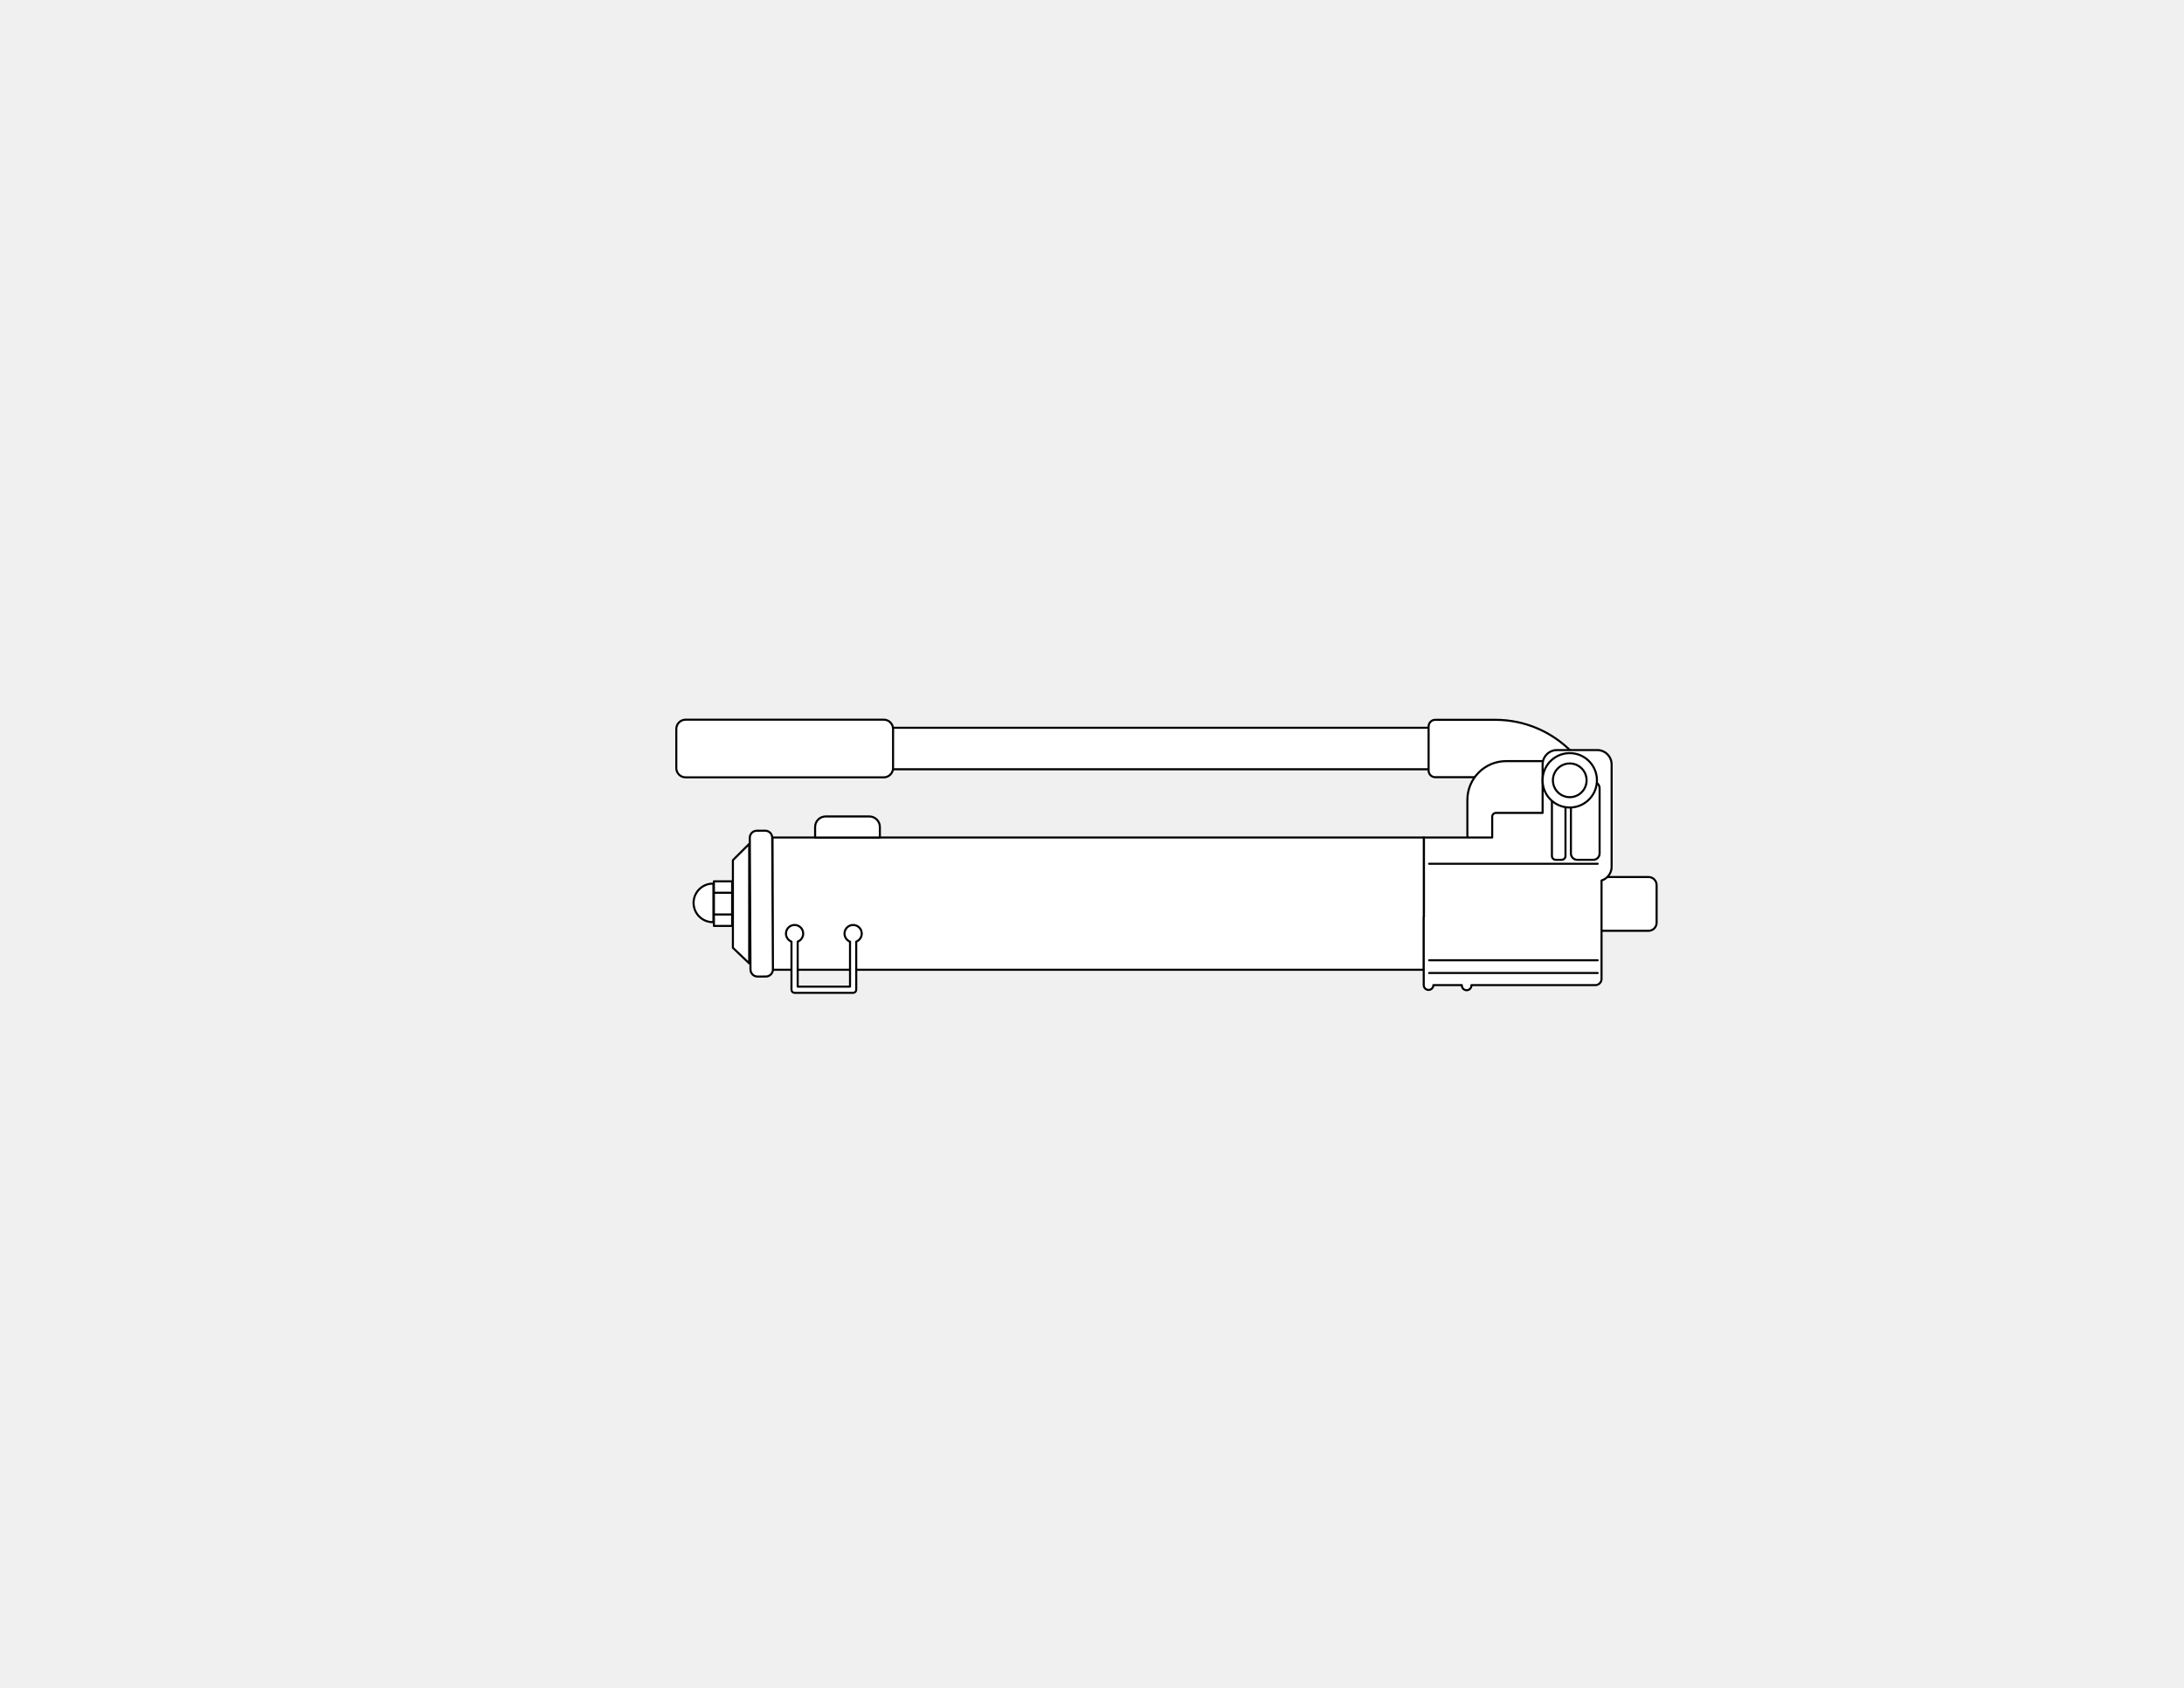
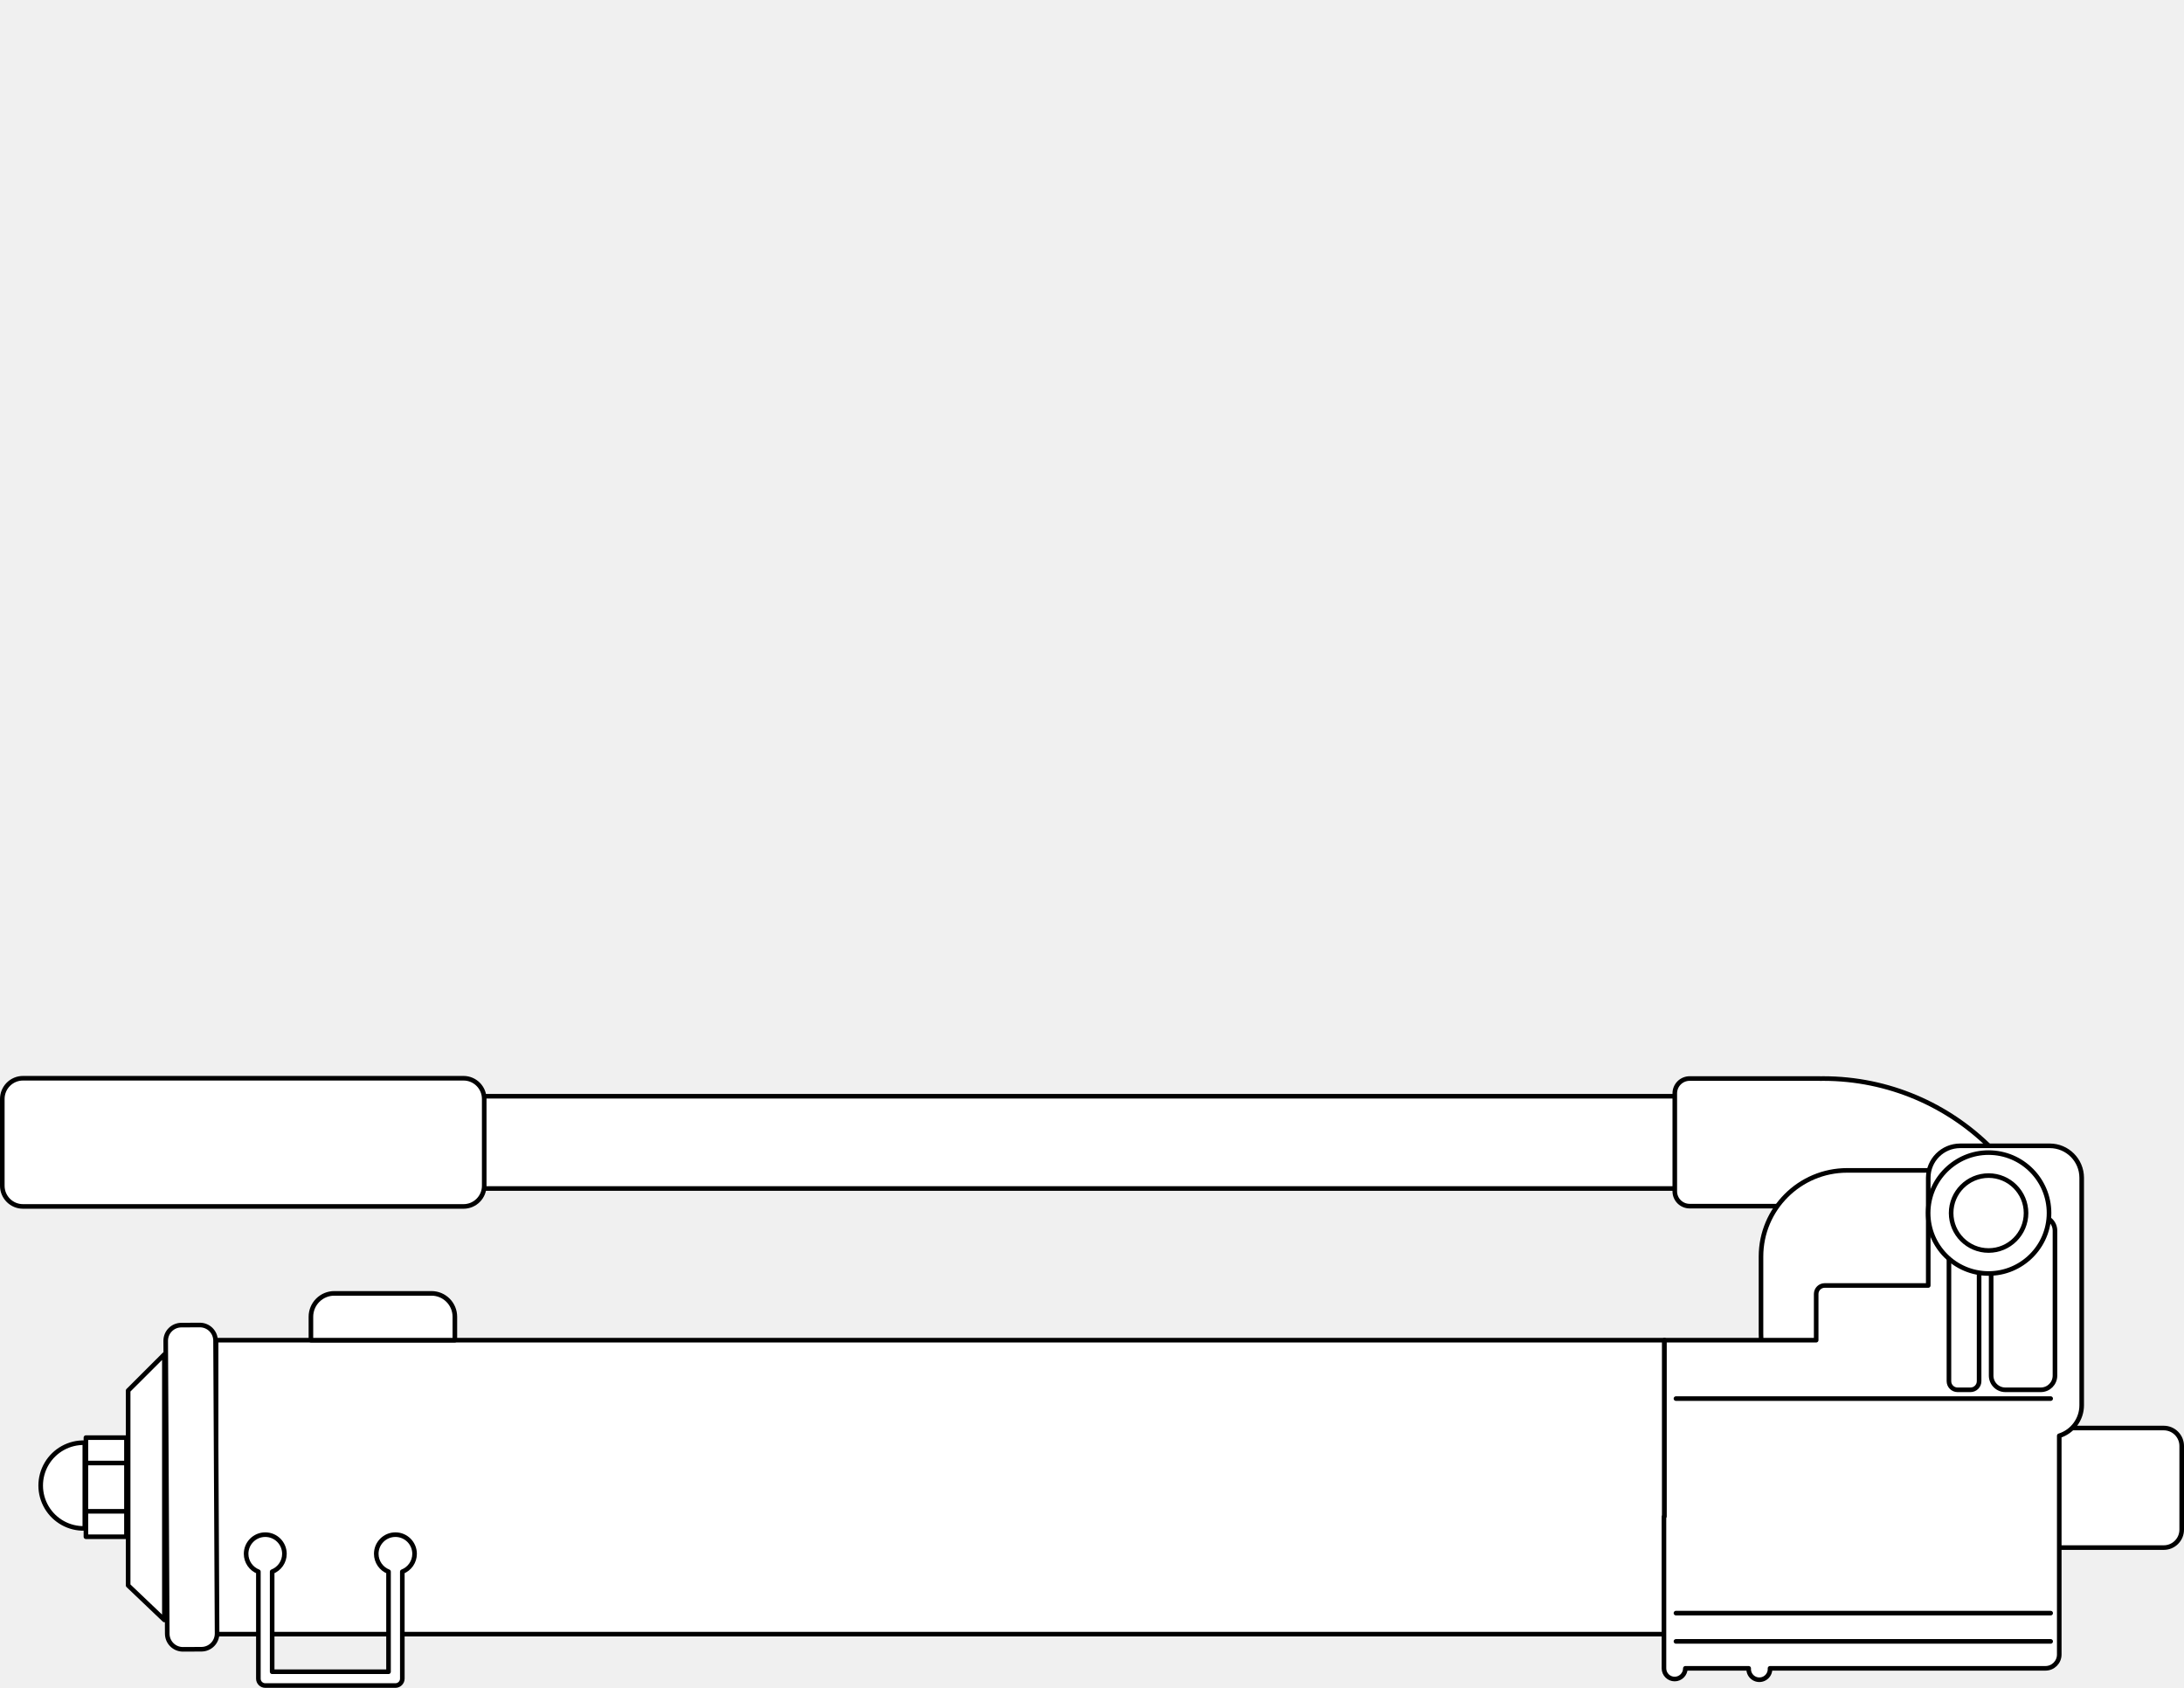
- <svg xmlns="http://www.w3.org/2000/svg" xmlns:ns1="http://schemas.microsoft.com/visio/2003/SVGExtensions/" width="11in" height="8.5in" viewBox="0 0 792 612" xml:space="preserve" color-interpolation-filters="sRGB" class="st5">
+ <svg xmlns="http://www.w3.org/2000/svg" xmlns:ns1="http://schemas.microsoft.com/visio/2003/SVGExtensions/" width="11in" height="8.5in" viewBox="0 0 792 612" xml:space="preserve" color-interpolation-filters="sRGB" class="st5" version="1.1" id="svg26">
+   <defs id="defs26" />
  <ns1:documentProperties ns1:langID="1033" ns1:viewMarkup="false">
    <ns1:userDefs>
      <ns1:ud ns1:nameU="msvNoAutoConnect" ns1:val="VT0(0):26" />
    </ns1:userDefs>
  </ns1:documentProperties>
-   <style type="text/css">
+   <style type="text/css" id="style1">
	
		.st1 {fill:#ffffff;stroke:#000000;stroke-linecap:round;stroke-linejoin:round;stroke-width:0.75}
		.st2 {fill:#ffffff}
		.st3 {stroke:#000000;stroke-linecap:round;stroke-linejoin:round;stroke-width:0.75}
		.st4 {fill:none;stroke:#000000;stroke-linecap:round;stroke-linejoin:round;stroke-width:0.75}
		.st5 {fill:none;fill-rule:evenodd;font-size:12px;overflow:visible;stroke-linecap:square;stroke-miterlimit:3}
	
	</style>
-   <g ns1:mID="0" ns1:index="1" ns1:groupContext="foregroundPage">
+   <g ns1:mID="0" ns1:index="1" ns1:groupContext="foregroundPage" id="g26" transform="matrix(2.223158,0,0,2.223158,-544.3958,-189.1705)">
    <ns1:pageProperties ns1:drawingScale="1" ns1:pageScale="1" ns1:drawingUnits="19" ns1:shadowOffsetX="9" ns1:shadowOffsetY="-9" />
    <ns1:layer ns1:index="0" ns1:visibility="hidden" ns1:print="false" ns1:snap="false" ns1:glue="false" />
    <ns1:layer ns1:name="Connector" ns1:index="1" />
-     <g id="group1082-1" transform="translate(581.063,-301.781) scale(-1,1)" ns1:mID="1082" ns1:groupContext="group">
+     <g id="group1082-1" transform="matrix(-1,0,0,1,581.063,-301.781)" ns1:mID="1082" ns1:groupContext="group">
      <g id="shape1079-2" ns1:mID="1079" ns1:groupContext="shape" transform="translate(59.0625,-31.2891)">
        <ns1:userDefs>
          <ns1:ud ns1:nameU="visVersion" ns1:val="VT0(15):26" />
        </ns1:userDefs>
-         <rect x="0" y="596.953" width="200.25" height="15.047" class="st1" />
+         <rect x="0" y="596.953" width="200.25" height="15.047" class="st1" id="rect3" />
      </g>
      <g id="shape1080-4" ns1:mID="1080" ns1:groupContext="shape" transform="translate(257.203,-28.3594)">
        <ns1:userDefs>
          <ns1:ud ns1:nameU="CTypeTopLeftSnip" ns1:prompt="" ns1:val="VT0(0):5" />
          <ns1:ud ns1:nameU="CTypeTopRightSnip" ns1:prompt="" ns1:val="VT0(0):5" />
          <ns1:ud ns1:nameU="CTypeBotLeftSnip" ns1:prompt="" ns1:val="VT0(0):5" />
          <ns1:ud ns1:nameU="CTypeBotRightSnip" ns1:prompt="" ns1:val="VT0(0):5" />
          <ns1:ud ns1:nameU="CornerLockHoriz" ns1:prompt="" ns1:val="VT0(1):5" />
          <ns1:ud ns1:nameU="CornerLockVert" ns1:prompt="" ns1:val="VT0(1):5" />
          <ns1:ud ns1:nameU="CornerLockDiag" ns1:prompt="" ns1:val="VT0(0):5" />
          <ns1:ud ns1:nameU="TopLeftOffset" ns1:prompt="" ns1:val="VT0(0.15):1" />
          <ns1:ud ns1:nameU="TopRightOffset" ns1:prompt="" ns1:val="VT0(0.15):1" />
          <ns1:ud ns1:nameU="BotLeftOffset" ns1:prompt="" ns1:val="VT0(0.15):1" />
          <ns1:ud ns1:nameU="BotRightOffset" ns1:prompt="" ns1:val="VT0(0.15):1" />
          <ns1:ud ns1:nameU="visVersion" ns1:prompt="" ns1:val="VT0(15):26" />
          <ns1:ud ns1:nameU="TopLeftOffset" ns1:prompt="" ns1:val="VT0(0.046874999999996):1" />
          <ns1:ud ns1:nameU="TopRightOffset" ns1:prompt="" ns1:val="VT0(0.046874999999996):1" />
          <ns1:ud ns1:nameU="BotLeftOffset" ns1:prompt="" ns1:val="VT0(0.046874999999996):1" />
          <ns1:ud ns1:nameU="BotRightOffset" ns1:prompt="" ns1:val="VT0(0.046874999999996):1" />
        </ns1:userDefs>
-         <path d="M3.37 612 L75.23 612 A3.375 3.375 -180 0 0 78.61 608.63 L78.61 594.47 A3.375 3.375 -180 0 0 75.23         591.09 L3.37 591.09 A3.375 3.375 -180 0 0 -0 594.47 L0 608.63 A3.375 3.375 -180 0 0 3.37 612         Z" class="st1" />
+         <path d="m 3.37,612 h 71.86 a 3.375,3.375 -180 0 0 3.38,-3.37 v -14.16 a 3.375,3.375 -180 0 0 -3.38,-3.38 H 3.37 A 3.375,3.375 -180 0 0 0,594.47 v 14.16 A 3.375,3.375 -180 0 0 3.37,612 Z" class="st1" id="path4" />
      </g>
      <g id="shape1081-6" ns1:mID="1081" ns1:groupContext="shape">
-         <path d="M41.23 562.78 L39.3 562.78 L39.3 562.79 A10.406 10.406 -180 0 0 38.81 562.78 A38.812 38.812 -180 0 0         0 601.59 A10.406 10.406 -180 1 0 20.81 601.59 A18 18 0 0 1 38.81 583.59 A10.406 10.406 -180 0 0         39.3 583.58 L39.3 583.59 L41.23 583.59 L58.57 583.59 L60.58 583.59 A2.419 2.419 -180 0 0 63 581.18         L63 565.2 A2.419 2.419 -180 0 0 60.58 562.78 L58.57 562.78 L41.23 562.78 Z" class="st1" />
-       </g>
-     </g>
-     <g id="shape1084-8" ns1:mID="1084" ns1:groupContext="shape" transform="translate(600.75,-274.5) scale(-1,1)">
+         <path d="M 41.23,562.78 H 39.3 v 0.01 A 10.406,10.406 -180 0 0 38.81,562.78 38.812,38.812 -180 0 0 0,601.59 a 10.406,10.406 -180 1 0 20.81,0 18,18 0 0 1 18,-18 10.406,10.406 -180 0 0 0.49,-0.01 v 0.01 h 1.93 17.34 2.01 A 2.419,2.419 -180 0 0 63,581.18 V 565.2 a 2.419,2.419 -180 0 0 -2.42,-2.42 h -2.01 z" class="st1" id="path5" />
+       </g>
+     </g>
+     <g id="shape1084-8" ns1:mID="1084" ns1:groupContext="shape" transform="matrix(-1,0,0,1,600.75,-274.5)">
      <ns1:userDefs>
        <ns1:ud ns1:nameU="CTypeTopLeftSnip" ns1:prompt="" ns1:val="VT0(0):5" />
        <ns1:ud ns1:nameU="CTypeTopRightSnip" ns1:prompt="" ns1:val="VT0(0):5" />
        <ns1:ud ns1:nameU="CTypeBotLeftSnip" ns1:prompt="" ns1:val="VT0(0):5" />
        <ns1:ud ns1:nameU="CTypeBotRightSnip" ns1:prompt="" ns1:val="VT0(0):5" />
        <ns1:ud ns1:nameU="CornerLockHoriz" ns1:prompt="" ns1:val="VT0(1):5" />
        <ns1:ud ns1:nameU="CornerLockVert" ns1:prompt="" ns1:val="VT0(1):5" />
        <ns1:ud ns1:nameU="CornerLockDiag" ns1:prompt="" ns1:val="VT0(0):5" />
        <ns1:ud ns1:nameU="TopLeftOffset" ns1:prompt="" ns1:val="VT0(0.15):1" />
        <ns1:ud ns1:nameU="TopRightOffset" ns1:prompt="" ns1:val="VT0(0.15):1" />
        <ns1:ud ns1:nameU="BotLeftOffset" ns1:prompt="" ns1:val="VT0(0.15):1" />
        <ns1:ud ns1:nameU="BotRightOffset" ns1:prompt="" ns1:val="VT0(0.15):1" />
        <ns1:ud ns1:nameU="visVersion" ns1:prompt="" ns1:val="VT0(15):26" />
        <ns1:ud ns1:nameU="TopLeftOffset" ns1:prompt="" ns1:val="VT0(0.040625):1" />
        <ns1:ud ns1:nameU="TopRightOffset" ns1:prompt="" ns1:val="VT0(0.040625):1" />
        <ns1:ud ns1:nameU="BotLeftOffset" ns1:prompt="" ns1:val="VT0(0.040625):1" />
        <ns1:ud ns1:nameU="BotRightOffset" ns1:prompt="" ns1:val="VT0(0.040625):1" />
      </ns1:userDefs>
-       <path d="M2.92 612 L26.32 612 A2.925 2.925 -180 0 0 29.25 609.07 L29.25 595.42 A2.925 2.925 -180 0 0 26.32 592.5        L2.93 592.5 A2.925 2.925 -180 0 0 -0 595.43 L0 609.08 A2.925 2.925 -180 0 0 2.93 612 Z" class="st1" />
+       <path d="m 2.92,612 h 23.4 a 2.925,2.925 -180 0 0 2.93,-2.93 V 595.42 A 2.925,2.925 -180 0 0 26.32,592.5 H 2.93 A 2.925,2.925 -180 0 0 0,595.43 v 13.65 A 2.925,2.925 -180 0 0 2.93,612 Z" class="st1" id="path6" />
    </g>
    <g id="shape1085-10" ns1:mID="1085" ns1:groupContext="shape" transform="translate(532.125,-295.312)">
      <ns1:userDefs>
        <ns1:ud ns1:nameU="CTypeTopLeftSnip" ns1:prompt="" ns1:val="VT0(0):5" />
        <ns1:ud ns1:nameU="CTypeTopRightSnip" ns1:prompt="" ns1:val="VT0(0):5" />
        <ns1:ud ns1:nameU="CTypeBotLeftSnip" ns1:prompt="" ns1:val="VT0(0):5" />
        <ns1:ud ns1:nameU="CTypeBotRightSnip" ns1:prompt="" ns1:val="VT0(0):5" />
        <ns1:ud ns1:nameU="CornerLockHoriz" ns1:prompt="" ns1:val="VT0(1):5" />
        <ns1:ud ns1:nameU="CornerLockVert" ns1:prompt="" ns1:val="VT0(1):5" />
        <ns1:ud ns1:nameU="CornerLockDiag" ns1:prompt="" ns1:val="VT0(0):5" />
        <ns1:ud ns1:nameU="TopLeftOffset" ns1:prompt="" ns1:val="VT0(0.15):1" />
        <ns1:ud ns1:nameU="TopRightOffset" ns1:prompt="" ns1:val="VT0(0.15):1" />
        <ns1:ud ns1:nameU="BotLeftOffset" ns1:prompt="" ns1:val="VT0(0.15):1" />
        <ns1:ud ns1:nameU="BotRightOffset" ns1:prompt="" ns1:val="VT0(0.15):1" />
        <ns1:ud ns1:nameU="visVersion" ns1:prompt="" ns1:val="VT0(15):26" />
        <ns1:ud ns1:nameU="TopLeftOffset" ns1:prompt="" ns1:val="VT0(0.1953125):1" />
        <ns1:ud ns1:nameU="TopRightOffset" ns1:prompt="" ns1:val="VT0(0.1953125):1" />
        <ns1:ud ns1:nameU="BotLeftOffset" ns1:prompt="" ns1:val="VT0(0.1953125):1" />
        <ns1:ud ns1:nameU="BotRightOffset" ns1:prompt="" ns1:val="VT0(0.1953125):1" />
      </ns1:userDefs>
-       <path d="M14.06 612 L29.81 612 A14.062 14.062 -180 0 0 43.87 597.94 L43.87 585.35 A14.062 14.062 -180 0 0 29.81 571.29        L14.06 571.29 A14.062 14.062 -180 0 0 -0 585.35 L0 597.94 A14.062 14.062 -180 0 0 14.06 612 Z" class="st1" />
-     </g>
-     <g id="group1061-12" transform="translate(584.437,-252) scale(-1,1)" ns1:mID="1061" ns1:groupContext="group">
+       <path d="M 14.06,612 H 29.81 A 14.062,14.062 -180 0 0 43.87,597.94 V 585.35 A 14.062,14.062 -180 0 0 29.81,571.29 H 14.06 A 14.062,14.062 -180 0 0 0,585.35 v 12.59 A 14.062,14.062 -180 0 0 14.06,612 Z" class="st1" id="path7" />
+     </g>
+     <g id="group1061-12" transform="matrix(-1,0,0,1,584.437,-252)" ns1:mID="1061" ns1:groupContext="group">
      <g id="shape1004-13" ns1:mID="1004" ns1:groupContext="shape" transform="translate(68.0624,-8.3781)">
-         <rect x="0" y="564.047" width="236.25" height="47.953" class="st1" />
+         <rect x="0" y="564.047" width="236.25" height="47.953" class="st1" id="rect9" />
      </g>
      <g id="shape1009-15" ns1:mID="1009" ns1:groupContext="shape" transform="translate(312.75,-10.6984)">
-         <path d="M5.91 574.59 L5.91 606.37 L0 612 L0 568.69 L5.91 574.59 Z" class="st1" />
+         <path d="m 5.91,574.59 v 31.78 L 0,612 v -43.31 z" class="st1" id="path10" />
      </g>
      <g id="shape1018-17" ns1:mID="1018" ns1:groupContext="shape" transform="translate(318.937,-24.2687)">
-         <path d="M6.79 596.66 A6.993 6.993 0 1 1 6.79 610.64 L6.79 596.66 ZM0 612 L6.61 612 L6.61 595.83 L0 595.83 L0         612 Z" class="st2" />
-         <path d="M6.79 596.66 A6.993 6.993 0 1 1 6.79 610.64 L6.79 596.66" class="st3" />
-         <path d="M6.61 599.98 L0 599.98" class="st3" />
-         <path d="M6.61 607.85 L0 607.85" class="st3" />
-         <path d="M0 612 L6.61 612 L6.61 595.83 L0 595.83 L0 612" class="st3" />
-       </g>
-       <g id="shape1019-23" ns1:mID="1019" ns1:groupContext="shape" transform="translate(916.407,556.389) rotate(90.3)">
+         <path d="m 6.79,596.66 a 6.993,6.993 0 1 1 0,13.98 z M 0,612 H 6.61 V 595.83 H 0 Z" class="st2" id="path11" />
+         <path d="m 6.79,596.66 a 6.993,6.993 0 1 1 0,13.98 v -13.98" class="st3" id="path12" />
+         <path d="M 6.61,599.98 H 0" class="st3" id="path13" />
+         <path d="M 6.61,607.85 H 0" class="st3" id="path14" />
+         <path d="M 0,612 H 6.61 V 595.83 H 0 V 612" class="st3" id="path15" />
+       </g>
+       <g id="shape1019-23" ns1:mID="1019" ns1:groupContext="shape" transform="rotate(90.3,181.4618,734.0051)">
        <ns1:userDefs>
          <ns1:ud ns1:nameU="CTypeTopLeftSnip" ns1:prompt="" ns1:val="VT0(0):5" />
          <ns1:ud ns1:nameU="CTypeTopRightSnip" ns1:prompt="" ns1:val="VT0(1):5" />
          <ns1:ud ns1:nameU="CTypeBotLeftSnip" ns1:prompt="" ns1:val="VT0(1):5" />
          <ns1:ud ns1:nameU="CTypeBotRightSnip" ns1:prompt="" ns1:val="VT0(0):5" />
          <ns1:ud ns1:nameU="CornerLockHoriz" ns1:prompt="" ns1:val="VT0(0):5" />
          <ns1:ud ns1:nameU="CornerLockVert" ns1:prompt="" ns1:val="VT0(0):5" />
          <ns1:ud ns1:nameU="CornerLockDiag" ns1:prompt="" ns1:val="VT0(0):5" />
          <ns1:ud ns1:nameU="TopLeftOffset" ns1:prompt="" ns1:val="VT0(0.15):1" />
          <ns1:ud ns1:nameU="TopRightOffset" ns1:prompt="" ns1:val="VT0(0.15):1" />
          <ns1:ud ns1:nameU="BotLeftOffset" ns1:prompt="" ns1:val="VT0(0.15):1" />
          <ns1:ud ns1:nameU="BotRightOffset" ns1:prompt="" ns1:val="VT0(0.15):1" />
          <ns1:ud ns1:nameU="visVersion" ns1:prompt="" ns1:val="VT0(15):26" />
          <ns1:ud ns1:nameU="CTypeTopRightSnip" ns1:prompt="" ns1:val="VT0(0):5" />
          <ns1:ud ns1:nameU="CTypeBotLeftSnip" ns1:prompt="" ns1:val="VT0(0):5" />
          <ns1:ud ns1:nameU="CornerLockHoriz" ns1:prompt="" ns1:val="VT0(1):5" />
          <ns1:ud ns1:nameU="CornerLockVert" ns1:prompt="" ns1:val="VT0(1):5" />
          <ns1:ud ns1:nameU="TopLeftOffset" ns1:prompt="" ns1:val="VT0(0.035503468810004):1" />
          <ns1:ud ns1:nameU="TopRightOffset" ns1:prompt="" ns1:val="VT0(0.035503468810004):1" />
          <ns1:ud ns1:nameU="BotLeftOffset" ns1:prompt="" ns1:val="VT0(0.035503468810004):1" />
          <ns1:ud ns1:nameU="BotRightOffset" ns1:prompt="" ns1:val="VT0(0.035503468810004):1" />
        </ns1:userDefs>
-         <path d="M2.56 612 L50.32 612 A2.556 2.556 -180 0 0 52.88 609.44 L52.88 606.42 A2.556 2.556 -180 0 0 50.32         603.87 L2.56 603.87 A2.556 2.556 -180 0 0 0 606.42 L0 609.44 A2.556 2.556 -180 0 0 2.56 612         Z" class="st1" />
+         <path d="m 2.56,612 h 47.76 a 2.556,2.556 -180 0 0 2.56,-2.56 v -3.02 a 2.556,2.556 -180 0 0 -2.56,-2.55 H 2.56 A 2.556,2.556 -180 0 0 0,606.42 v 3.02 A 2.556,2.556 -180 0 0 2.56,612 Z" class="st1" id="path16" />
      </g>
      <g id="shape1020-25" ns1:mID="1020" ns1:groupContext="shape" transform="translate(265.366,-56.3312)">
        <ns1:userDefs>
          <ns1:ud ns1:nameU="CTypeTopLeftSnip" ns1:prompt="" ns1:val="VT0(0):5" />
          <ns1:ud ns1:nameU="CTypeTopRightSnip" ns1:prompt="" ns1:val="VT0(1):5" />
          <ns1:ud ns1:nameU="CTypeBotLeftSnip" ns1:prompt="" ns1:val="VT0(1):5" />
          <ns1:ud ns1:nameU="CTypeBotRightSnip" ns1:prompt="" ns1:val="VT0(0):5" />
          <ns1:ud ns1:nameU="CornerLockHoriz" ns1:prompt="" ns1:val="VT0(0):5" />
          <ns1:ud ns1:nameU="CornerLockVert" ns1:prompt="" ns1:val="VT0(0):5" />
          <ns1:ud ns1:nameU="CornerLockDiag" ns1:prompt="" ns1:val="VT0(0):5" />
          <ns1:ud ns1:nameU="TopLeftOffset" ns1:prompt="" ns1:val="VT0(0.15):1" />
          <ns1:ud ns1:nameU="TopRightOffset" ns1:prompt="" ns1:val="VT0(0.15):1" />
          <ns1:ud ns1:nameU="BotLeftOffset" ns1:prompt="" ns1:val="VT0(0.15):1" />
          <ns1:ud ns1:nameU="BotRightOffset" ns1:prompt="" ns1:val="VT0(0.15):1" />
          <ns1:ud ns1:nameU="visVersion" ns1:prompt="" ns1:val="VT0(15):26" />
          <ns1:ud ns1:nameU="CTypeTopRightSnip" ns1:prompt="" ns1:val="VT0(0):5" />
          <ns1:ud ns1:nameU="CornerLockHoriz" ns1:prompt="" ns1:val="VT0(1):5" />
          <ns1:ud ns1:nameU="TopLeftOffset" ns1:prompt="" ns1:val="VT0(0.052960855651161):1" />
          <ns1:ud ns1:nameU="TopRightOffset" ns1:prompt="" ns1:val="VT0(0.052960855651161):1" />
          <ns1:ud ns1:nameU="BotLeftOffset" ns1:prompt="" ns1:val="VT0(0):1" />
          <ns1:ud ns1:nameU="BotRightOffset" ns1:prompt="" ns1:val="VT0(0):1" />
        </ns1:userDefs>
-         <path d="M0 612 L23.48 612 L23.48 608.19 A3.813 3.813 -180 0 0 19.67 604.37 L3.81 604.37 A3.813 3.813 -180         0 0 0 608.19 L0 612 Z" class="st1" />
-       </g>
-       <g id="shape1028-27" ns1:mID="1028" ns1:groupContext="shape" transform="translate(271.937,0)">
-         <path d="M25.48 593.43 A3.125 3.125 -180 0 0 27.48 590.52 A3.125 3.125 -180 0 0 21.23 590.51 A3.125 3.125         -180 0 0 23.23 593.43 L23.23 609.75 L4.25 609.75 L4.25 593.43 A3.125 3.125 -180 0 0 6.25 590.52         A3.125 3.125 -180 0 0 0 590.51 A3.125 3.125 -180 0 0 2 593.43 L2 610.87 A1.125 1.125 -180         0 0 3.13 612 L24.36 612 A1.125 1.125 -180 0 0 25.48 610.87 L25.48 593.43 Z" class="st1" />
+         <path d="m 0,612 h 23.48 v -3.81 a 3.813,3.813 -180 0 0 -3.81,-3.82 H 3.81 A 3.813,3.813 -180 0 0 0,608.19 Z" class="st1" id="path17" />
+       </g>
+       <g id="shape1028-27" ns1:mID="1028" ns1:groupContext="shape" transform="translate(271.937)">
+         <path d="m 25.48,593.43 a 3.125,3.125 -180 0 0 2,-2.91 3.125,3.125 -180 0 0 -6.25,-0.01 3.125,3.125 -180 0 0 2,2.92 v 16.32 H 4.25 v -16.32 a 3.125,3.125 -180 0 0 2,-2.91 3.125,3.125 -180 0 0 -6.25,-0.01 3.125,3.125 -180 0 0 2,2.92 v 17.44 A 1.125,1.125 -180 0 0 3.13,612 h 21.23 a 1.125,1.125 -180 0 0 1.12,-1.13 z" class="st1" id="path18" />
      </g>
      <g id="shape1042-29" ns1:mID="1042" ns1:groupContext="shape" transform="translate(0,-1.06808)">
-         <path d="M68.14 610.26 L68.14 585.51 L68.06 585.51 L68.06 556.74 L43.31 556.74 L43.31 549.2 A1.385 1.385 -180         0 0 41.93 547.82 L25.03 547.82 L25.03 530.25 A5.215 5.215 -180 0 0 19.82 525.04 L5.21 525.04 A5.215         5.215 -180 0 0 0 530.25 L0 567.35 A5.215 5.215 -180 0 0 3.66 572.33 L3.66 608.01 A2.25 2.25         -180 0 0 5.91 610.26 L50.84 610.26 A1.744 1.744 -180 1 0 54.32 610.26 L64.65 610.26 A1.744 1.744         -180 1 0 68.14 610.26 Z" class="st1" />
+         <path d="M 68.14,610.26 V 585.51 H 68.06 V 556.74 H 43.31 v -7.54 a 1.385,1.385 -180 0 0 -1.38,-1.38 h -16.9 v -17.57 a 5.215,5.215 -180 0 0 -5.21,-5.21 H 5.21 A 5.215,5.215 -180 0 0 0,530.25 v 37.1 a 5.215,5.215 -180 0 0 3.66,4.98 v 35.68 a 2.25,2.25 -180 0 0 2.25,2.25 h 44.93 a 1.744,1.744 -180 1 0 3.48,0 h 10.33 a 1.745,1.745 -180 1 0 3.49,0 z" class="st1" id="path19" />
      </g>
      <g id="shape1043-31" ns1:mID="1043" ns1:groupContext="shape" transform="translate(5.06241,-11.8125)">
-         <path d="M0 612 L61.12 612" class="st3" />
+         <path d="M 0,612 H 61.12" class="st3" id="path20" />
      </g>
      <g id="shape1044-34" ns1:mID="1044" ns1:groupContext="shape" transform="translate(5.06241,-7.2)">
-         <path d="M0 612 L61.12 612" class="st3" />
+         <path d="M 0,612 H 61.12" class="st3" id="path21" />
      </g>
      <g id="shape1045-37" ns1:mID="1045" ns1:groupContext="shape" transform="translate(5.06241,-46.8)">
-         <path d="M0 612 L61.12 612" class="st3" />
+         <path d="M 0,612 H 61.12" class="st3" id="path22" />
      </g>
      <g id="shape1046-40" ns1:mID="1046" ns1:groupContext="shape" transform="translate(4.35929,-48.2344)">
        <ns1:userDefs>
          <ns1:ud ns1:nameU="CTypeTopLeftSnip" ns1:prompt="" ns1:val="VT0(0):5" />
          <ns1:ud ns1:nameU="CTypeTopRightSnip" ns1:prompt="" ns1:val="VT0(0):5" />
          <ns1:ud ns1:nameU="CTypeBotLeftSnip" ns1:prompt="" ns1:val="VT0(0):5" />
          <ns1:ud ns1:nameU="CTypeBotRightSnip" ns1:prompt="" ns1:val="VT0(0):5" />
          <ns1:ud ns1:nameU="CornerLockHoriz" ns1:prompt="" ns1:val="VT0(1):5" />
          <ns1:ud ns1:nameU="CornerLockVert" ns1:prompt="" ns1:val="VT0(1):5" />
          <ns1:ud ns1:nameU="CornerLockDiag" ns1:prompt="" ns1:val="VT0(0):5" />
          <ns1:ud ns1:nameU="TopLeftOffset" ns1:prompt="" ns1:val="VT0(0.15):1" />
          <ns1:ud ns1:nameU="TopRightOffset" ns1:prompt="" ns1:val="VT0(0.15):1" />
          <ns1:ud ns1:nameU="BotLeftOffset" ns1:prompt="" ns1:val="VT0(0.15):1" />
          <ns1:ud ns1:nameU="BotRightOffset" ns1:prompt="" ns1:val="VT0(0.15):1" />
          <ns1:ud ns1:nameU="visVersion" ns1:prompt="" ns1:val="VT0(15):26" />
          <ns1:ud ns1:nameU="TopLeftOffset" ns1:prompt="" ns1:val="VT0(0.032118055555556):1" />
          <ns1:ud ns1:nameU="TopRightOffset" ns1:prompt="" ns1:val="VT0(0.032118055555556):1" />
          <ns1:ud ns1:nameU="BotLeftOffset" ns1:prompt="" ns1:val="VT0(0.032118055555556):1" />
          <ns1:ud ns1:nameU="BotRightOffset" ns1:prompt="" ns1:val="VT0(0.032118055555556):1" />
        </ns1:userDefs>
-         <path d="M2.31 612 L8.09 612 A2.312 2.312 -180 0 0 10.41 609.69 L10.41 586.05 A2.312 2.312 -180 0 0 8.09         583.73 L2.31 583.73 A2.312 2.312 -180 0 0 0 586.05 L0 609.69 A2.312 2.312 -180 0 0 2.31 612         Z" class="st4" />
+         <path d="m 2.31,612 h 5.78 a 2.312,2.312 -180 0 0 2.32,-2.31 V 586.05 A 2.312,2.312 -180 0 0 8.09,583.73 H 2.31 A 2.312,2.312 -180 0 0 0,586.05 v 23.64 A 2.312,2.312 -180 0 0 2.31,612 Z" class="st4" id="path23" />
      </g>
      <g id="shape1047-42" ns1:mID="1047" ns1:groupContext="shape" transform="translate(16.7343,-48.2344)">
        <ns1:userDefs>
          <ns1:ud ns1:nameU="CTypeTopLeftSnip" ns1:prompt="" ns1:val="VT0(0):5" />
          <ns1:ud ns1:nameU="CTypeTopRightSnip" ns1:prompt="" ns1:val="VT0(0):5" />
          <ns1:ud ns1:nameU="CTypeBotLeftSnip" ns1:prompt="" ns1:val="VT0(0):5" />
          <ns1:ud ns1:nameU="CTypeBotRightSnip" ns1:prompt="" ns1:val="VT0(0):5" />
          <ns1:ud ns1:nameU="CornerLockHoriz" ns1:prompt="" ns1:val="VT0(1):5" />
          <ns1:ud ns1:nameU="CornerLockVert" ns1:prompt="" ns1:val="VT0(1):5" />
          <ns1:ud ns1:nameU="CornerLockDiag" ns1:prompt="" ns1:val="VT0(0):5" />
          <ns1:ud ns1:nameU="TopLeftOffset" ns1:prompt="" ns1:val="VT0(0.15):1" />
          <ns1:ud ns1:nameU="TopRightOffset" ns1:prompt="" ns1:val="VT0(0.15):1" />
          <ns1:ud ns1:nameU="BotLeftOffset" ns1:prompt="" ns1:val="VT0(0.15):1" />
          <ns1:ud ns1:nameU="BotRightOffset" ns1:prompt="" ns1:val="VT0(0.15):1" />
          <ns1:ud ns1:nameU="visVersion" ns1:prompt="" ns1:val="VT0(15):26" />
          <ns1:ud ns1:nameU="TopLeftOffset" ns1:prompt="" ns1:val="VT0(0.01953125):1" />
          <ns1:ud ns1:nameU="TopRightOffset" ns1:prompt="" ns1:val="VT0(0.01953125):1" />
          <ns1:ud ns1:nameU="BotLeftOffset" ns1:prompt="" ns1:val="VT0(0.01953125):1" />
          <ns1:ud ns1:nameU="BotRightOffset" ns1:prompt="" ns1:val="VT0(0.01953125):1" />
        </ns1:userDefs>
-         <path d="M1.41 612 L3.52 612 A1.406 1.406 -180 0 0 4.92 610.59 L4.92 585.14 A1.406 1.406 -180 0 0 3.52 583.73         L1.41 583.73 A1.406 1.406 -180 0 0 -0 585.14 L0 610.59 A1.406 1.406 -180 0 0 1.41 612 Z" class="st4" />
-       </g>
-       <g id="shape1049-44" ns1:mID="1049" ns1:groupContext="shape" transform="translate(-16.4115,-76.2462) rotate(-2.95962)">
+         <path d="m 1.41,612 h 2.11 a 1.406,1.406 -180 0 0 1.4,-1.41 v -25.45 a 1.406,1.406 -180 0 0 -1.4,-1.41 H 1.41 A 1.406,1.406 -180 0 0 0,585.14 v 25.45 A 1.406,1.406 -180 0 0 1.41,612 Z" class="st4" id="path24" />
+       </g>
+       <g id="shape1049-44" ns1:mID="1049" ns1:groupContext="shape" transform="rotate(-2.95962,-1483.94,279.5192)">
        <ns1:userDefs>
          <ns1:ud ns1:nameU="visVersion" ns1:val="VT0(15):26" />
          <ns1:ud ns1:nameU="visMasterStencil" ns1:prompt="" ns1:val="VT4(Basic_U.vssx)" />
        </ns1:userDefs>
-         <path d="M-9.86 612 A9.857 9.857 0 0 1 9.86 612 A9.857 9.857 0 1 1 -9.86 612 Z" class="st1" />
+         <path d="m -9.86,612 a 9.86,9.86 0 0 1 19.72,0 9.86,9.86 0 1 1 -19.72,0 z" class="st1" id="path25" />
      </g>
      <g id="shape1048-46" ns1:mID="1048" ns1:groupContext="shape" transform="translate(15.1874,-77.0625)">
        <ns1:userDefs>
          <ns1:ud ns1:nameU="visVersion" ns1:val="VT0(15):26" />
          <ns1:ud ns1:nameU="visMasterStencil" ns1:prompt="" ns1:val="VT4(Basic_U.vssx)" />
        </ns1:userDefs>
-         <path d="M-6.11 612 A6.107 6.107 0 0 1 6.11 612 A6.107 6.107 0 1 1 -6.11 612 Z" class="st1" />
+         <path d="m -6.11,612 a 6.11,6.11 0 0 1 12.22,0 6.11,6.11 0 1 1 -12.22,0 z" class="st1" id="path26" />
      </g>
      <g id="group1052-48" transform="translate(9.56241,-60.1875)" ns1:mID="1052" ns1:groupContext="group">
				</g>
    </g>
  </g>
</svg>
